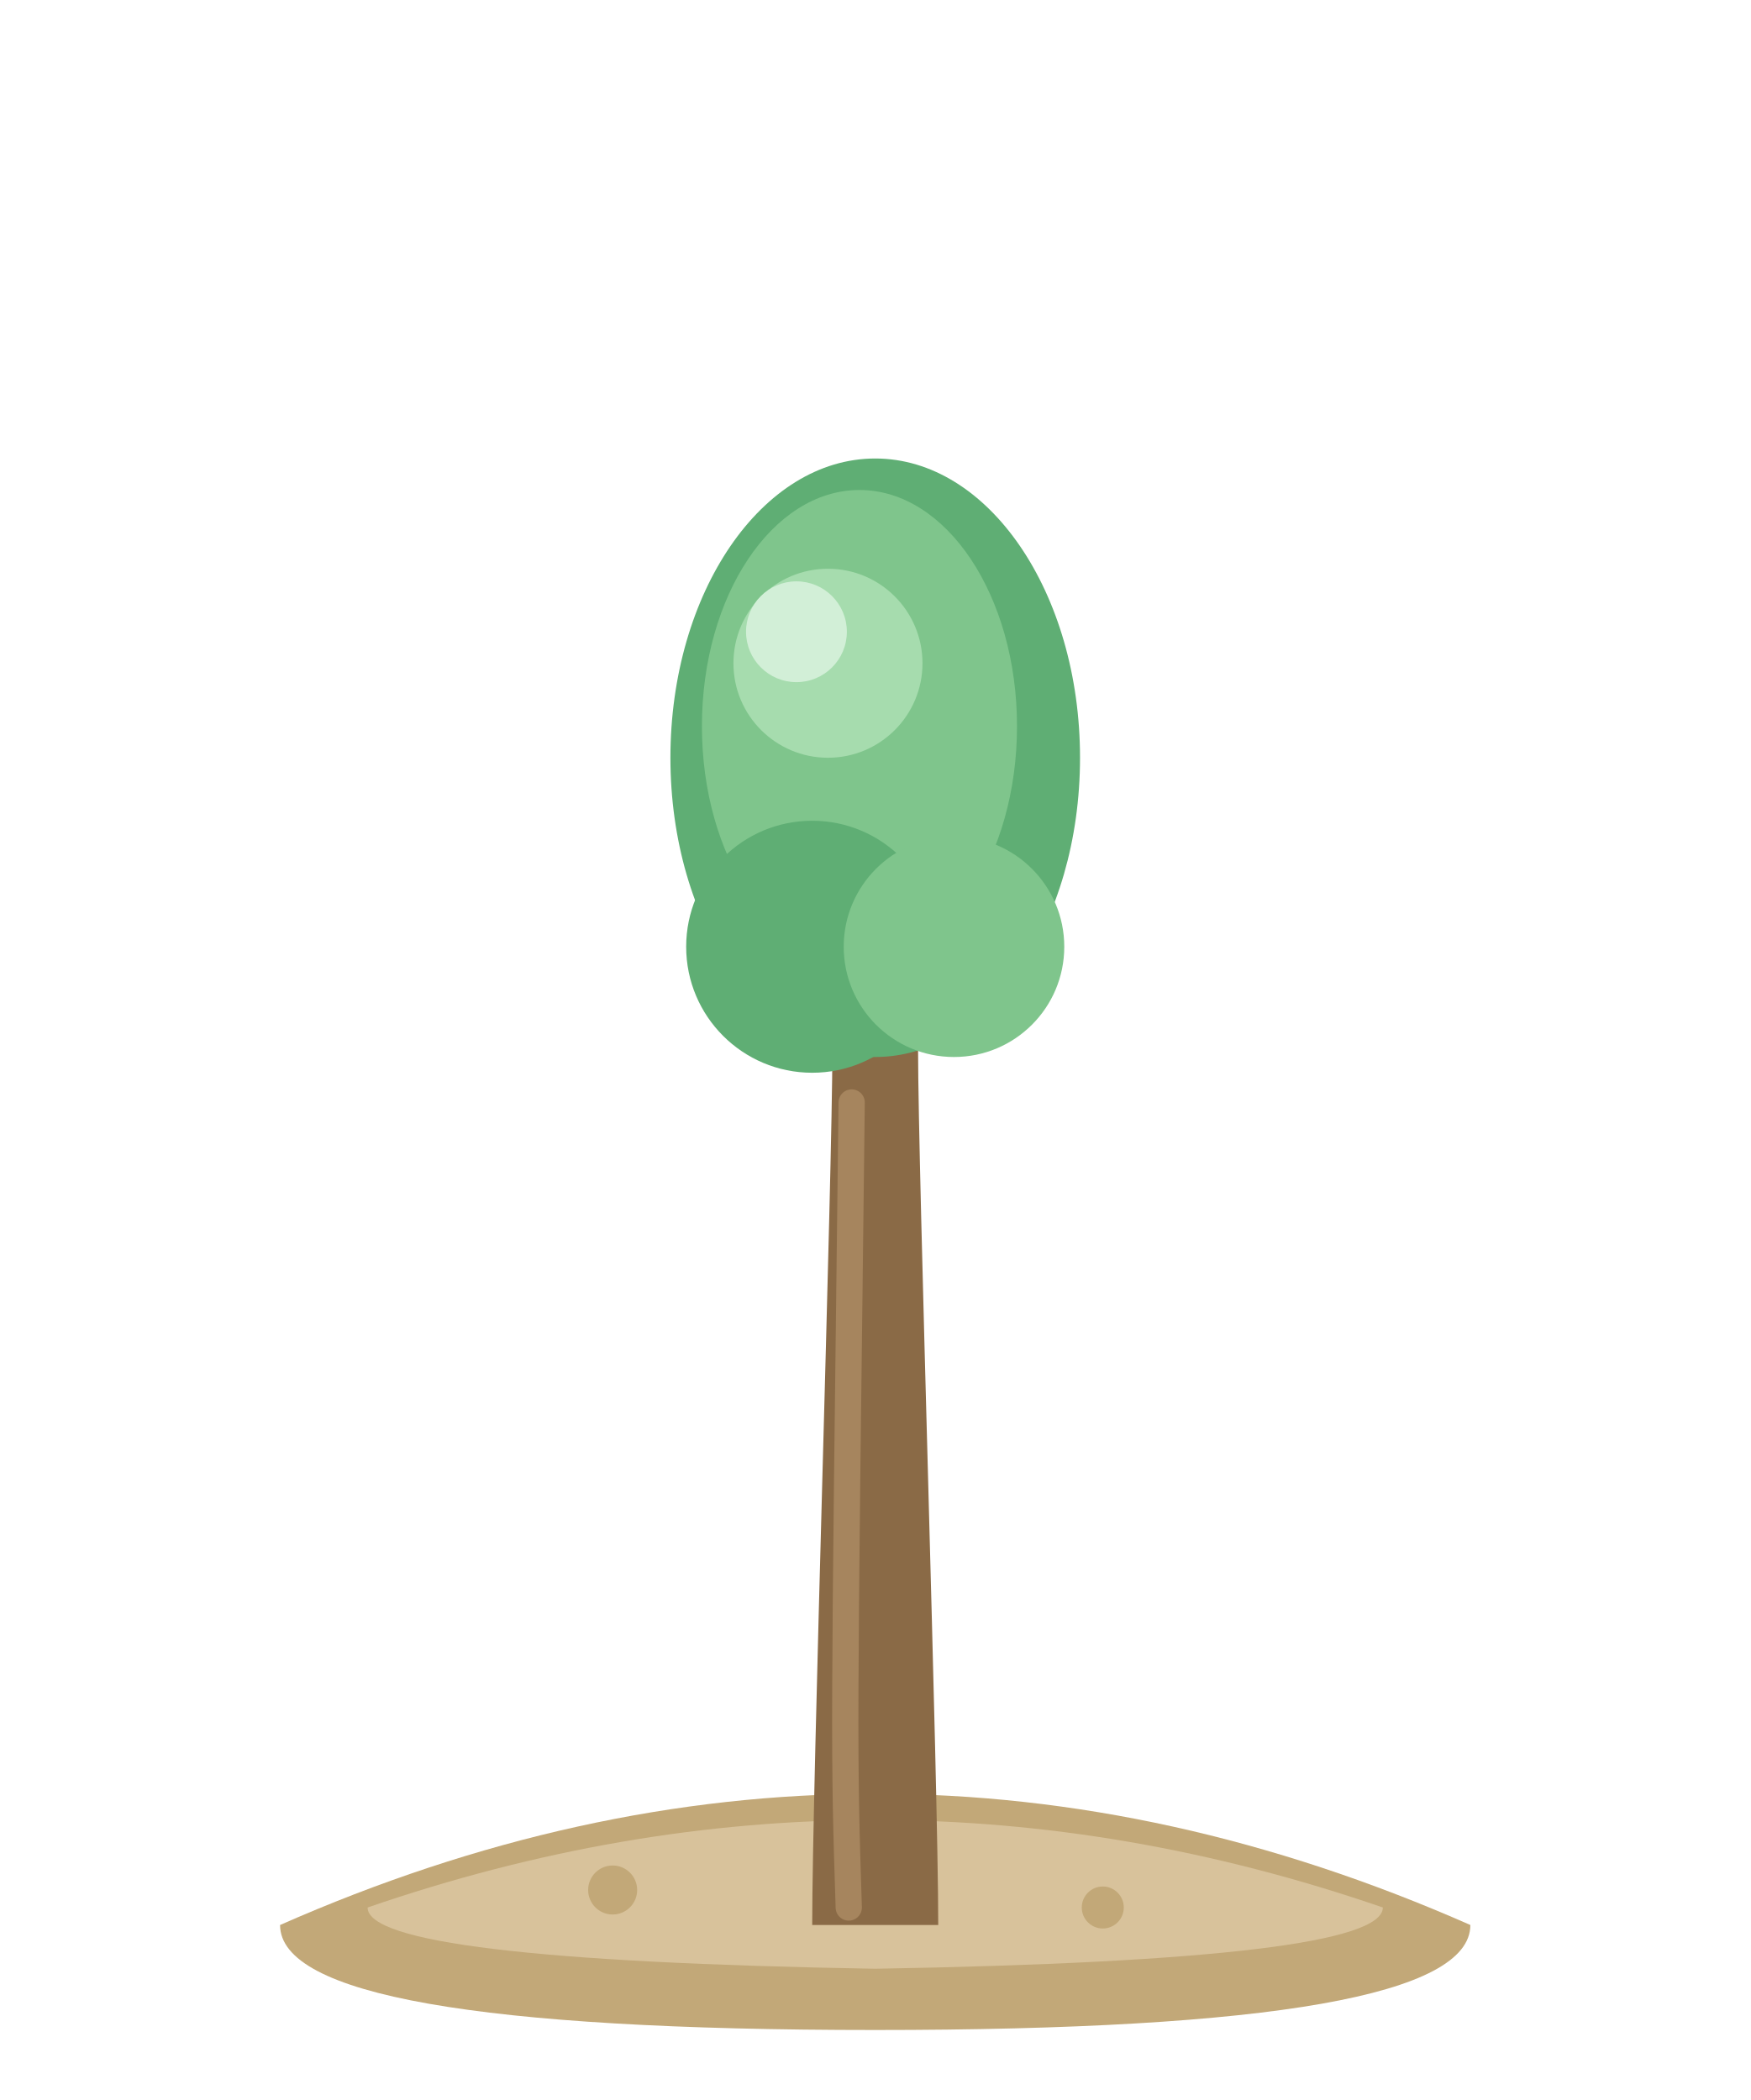
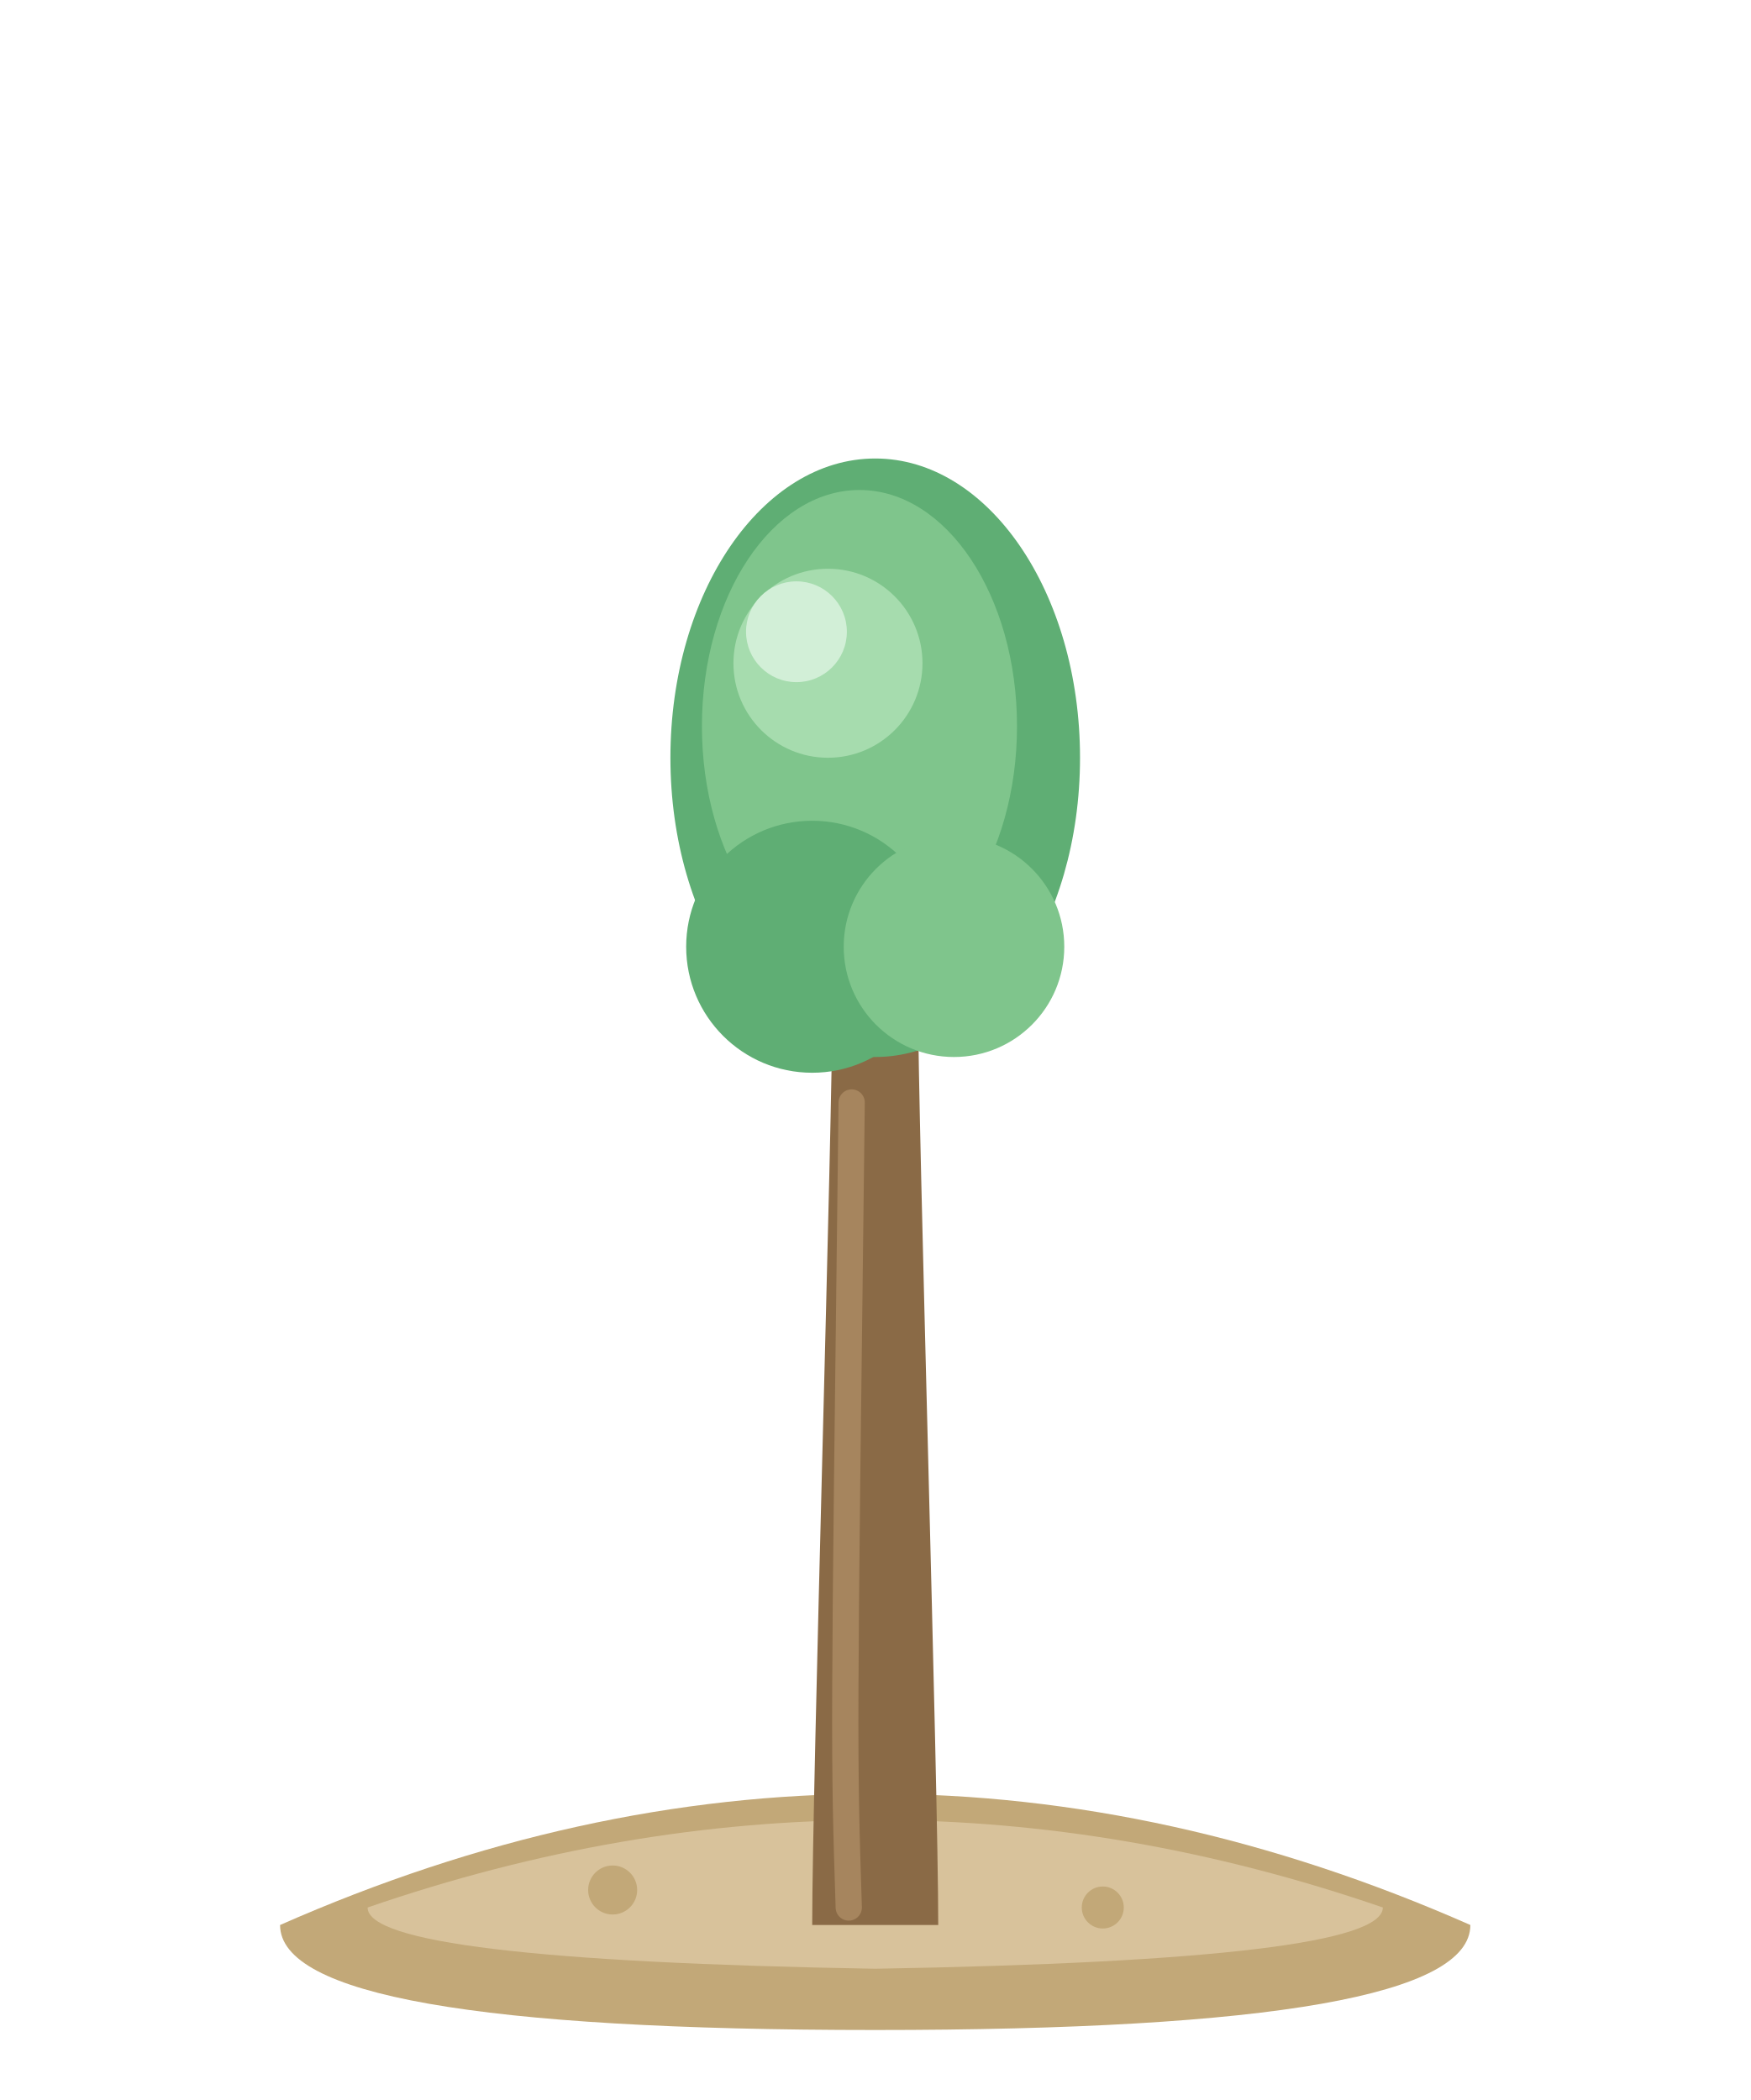
<svg xmlns="http://www.w3.org/2000/svg" viewBox="0 0 100 120">
  <path d="M16 110 Q50 95 84 110 Q84 116 50 116 Q16 116 16 110 Z" fill="#C2A878" />
  <path d="M21 109 Q50 99 79 109 Q79 112 50 112.5 Q21 112 21 109 Z" fill="#D8C29B" />
  <circle cx="35" cy="108" r="1.4" fill="#C2A878" />
  <circle cx="63" cy="109" r="1.2" fill="#C2A878" />
-   <path d="M46.4 110 C 46.4 102 47.552 67 47.552 60 L 52.448 60 C 52.448 67 53.6 102 53.6 110 Z" fill="#8A6A46" />
+   <path d="M46.4 110 C 46.4 102 47.552 64.3 47.552 57.3 L 52.448 57.3 C 52.448 64.3 53.6 102 53.6 110 Z" fill="#8A6A46" />
  <path d="M48.654 63 C 48.2 100 48.2 100 48.488 109" stroke="#A6855E" stroke-width="1.5" fill="none" stroke-linecap="round" />
  <ellipse cx="50" cy="43.3" rx="11.7" ry="17.1" fill="#5FAE74" />
  <ellipse cx="49.1" cy="41.5" rx="9" ry="13.5" fill="#7FC58C" />
  <circle cx="46.4" cy="54.1" r="7.2" fill="#5FAE74" />
  <circle cx="54.5" cy="54.1" r="6.3" fill="#7FC58C" />
  <circle cx="47.3" cy="37.9" r="5.4" fill="#A6DCAE" />
  <circle cx="45.5" cy="36.1" r="2.88" fill="#D2EFD7" />
</svg>
